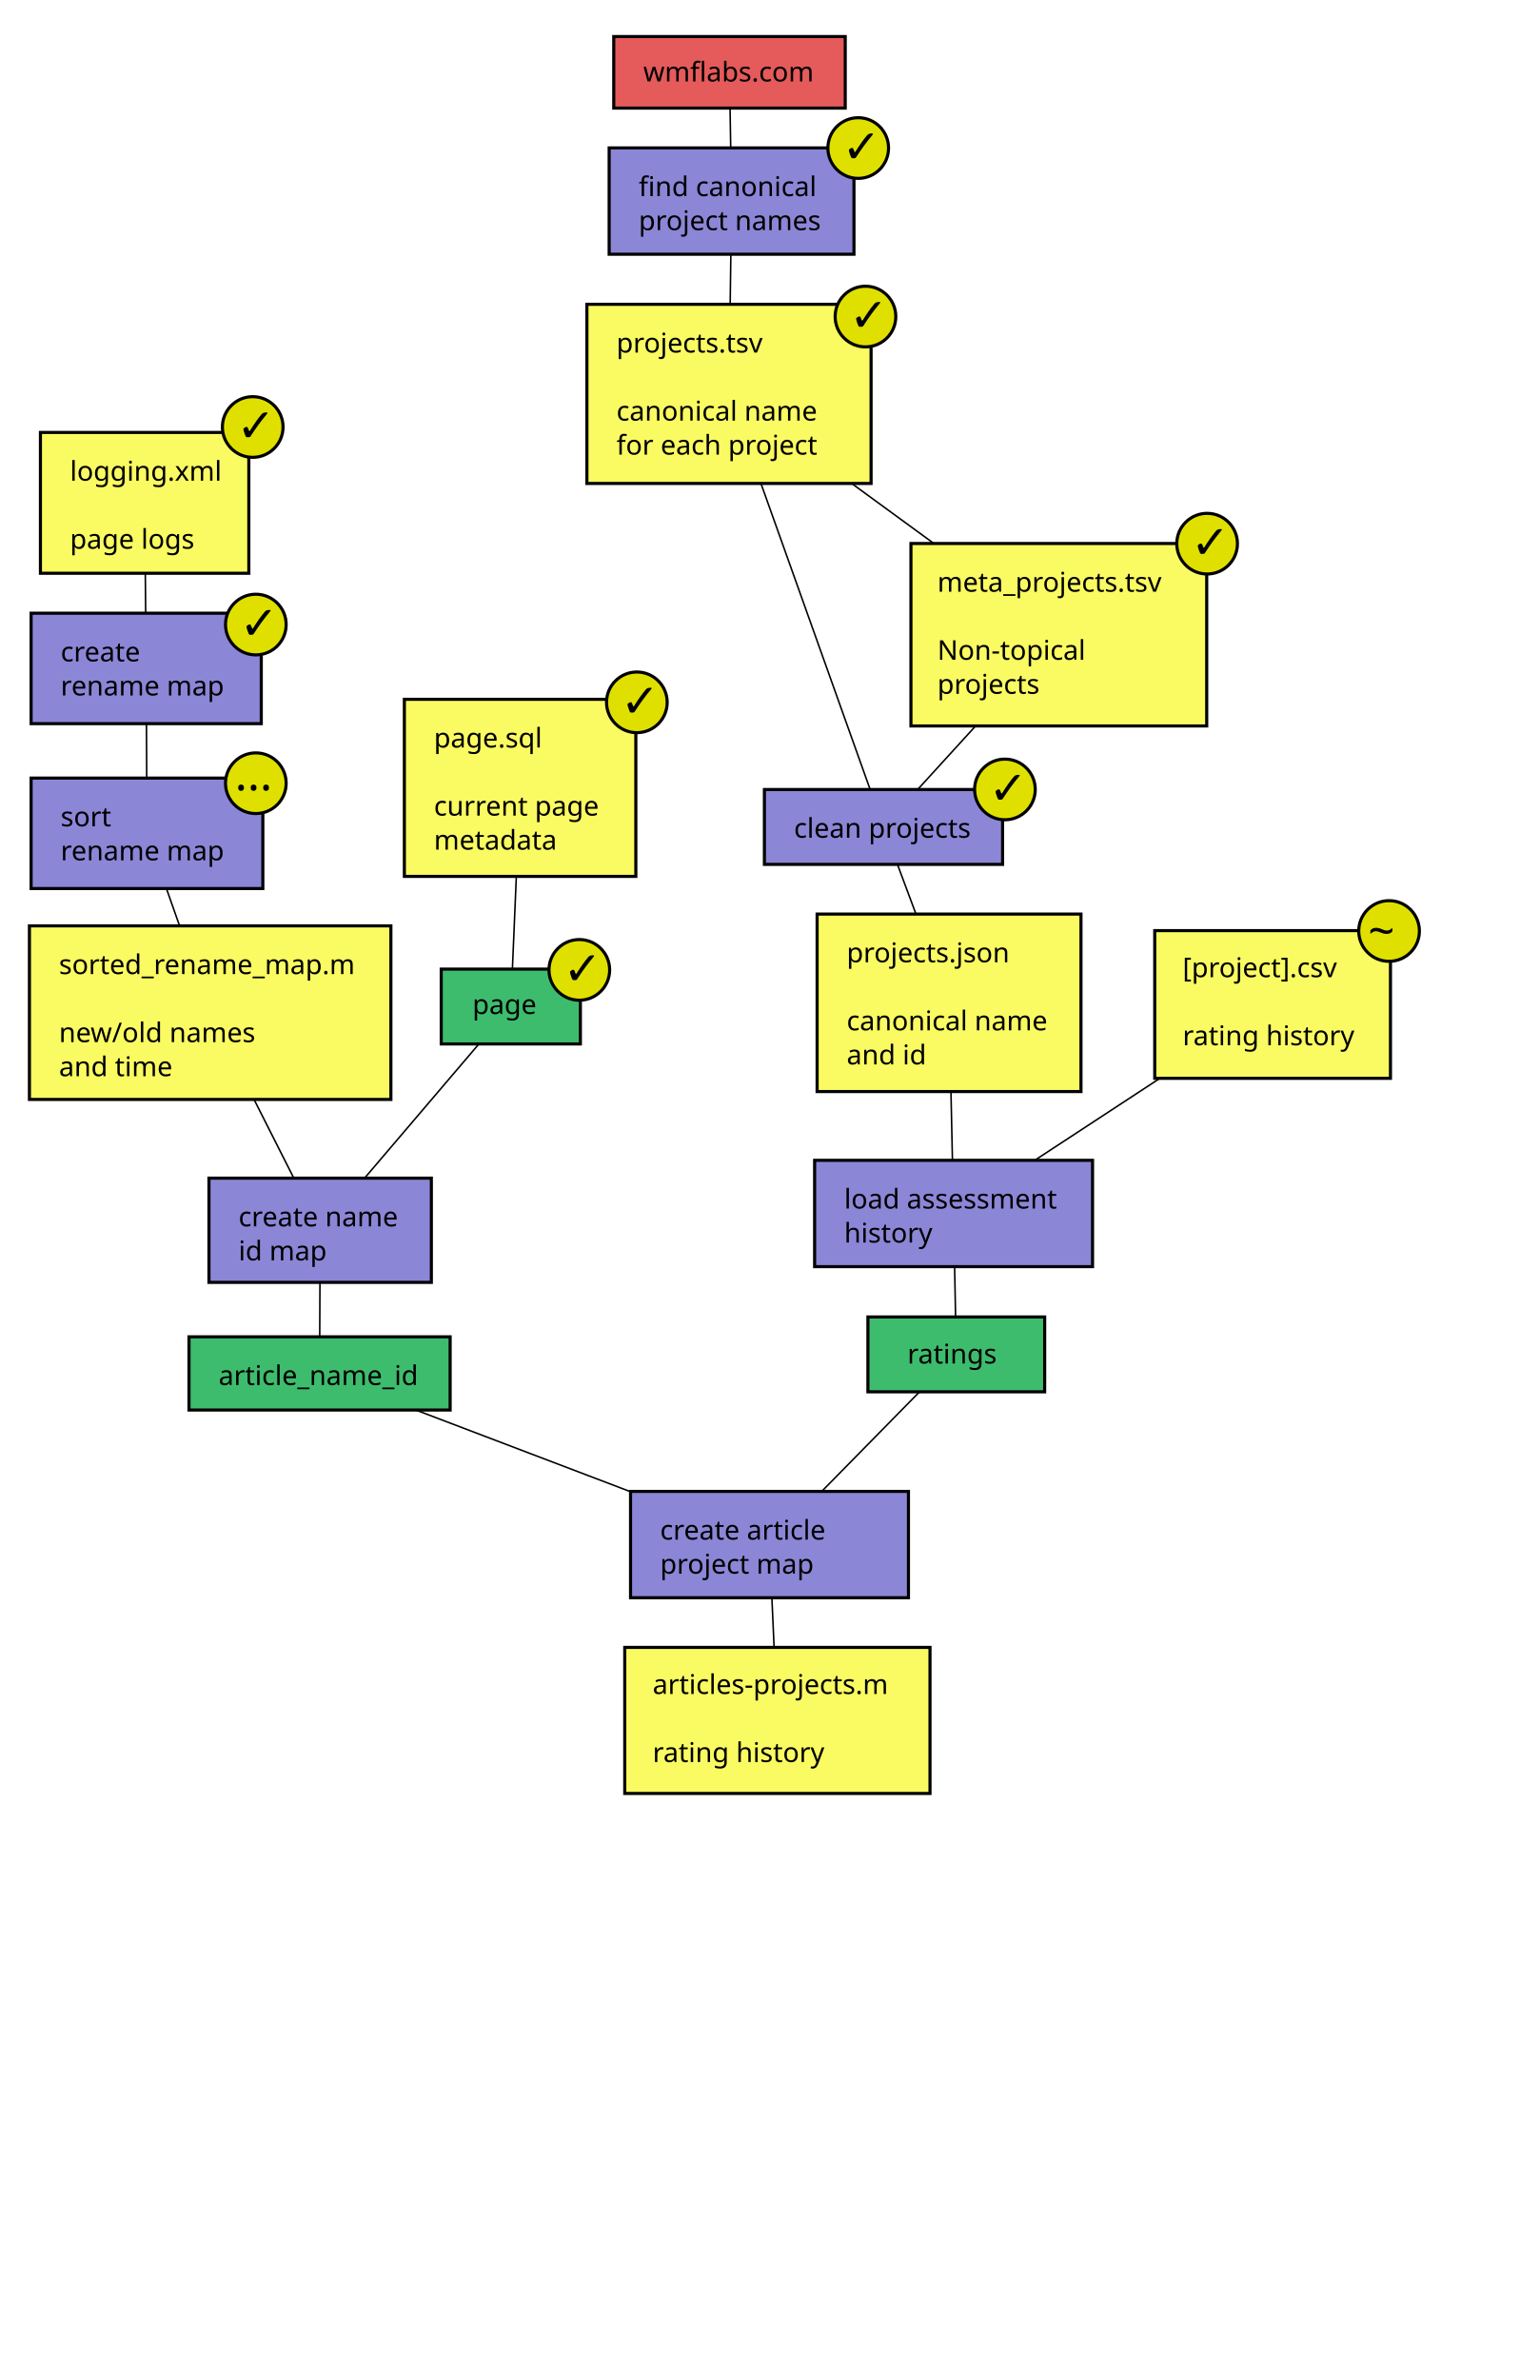
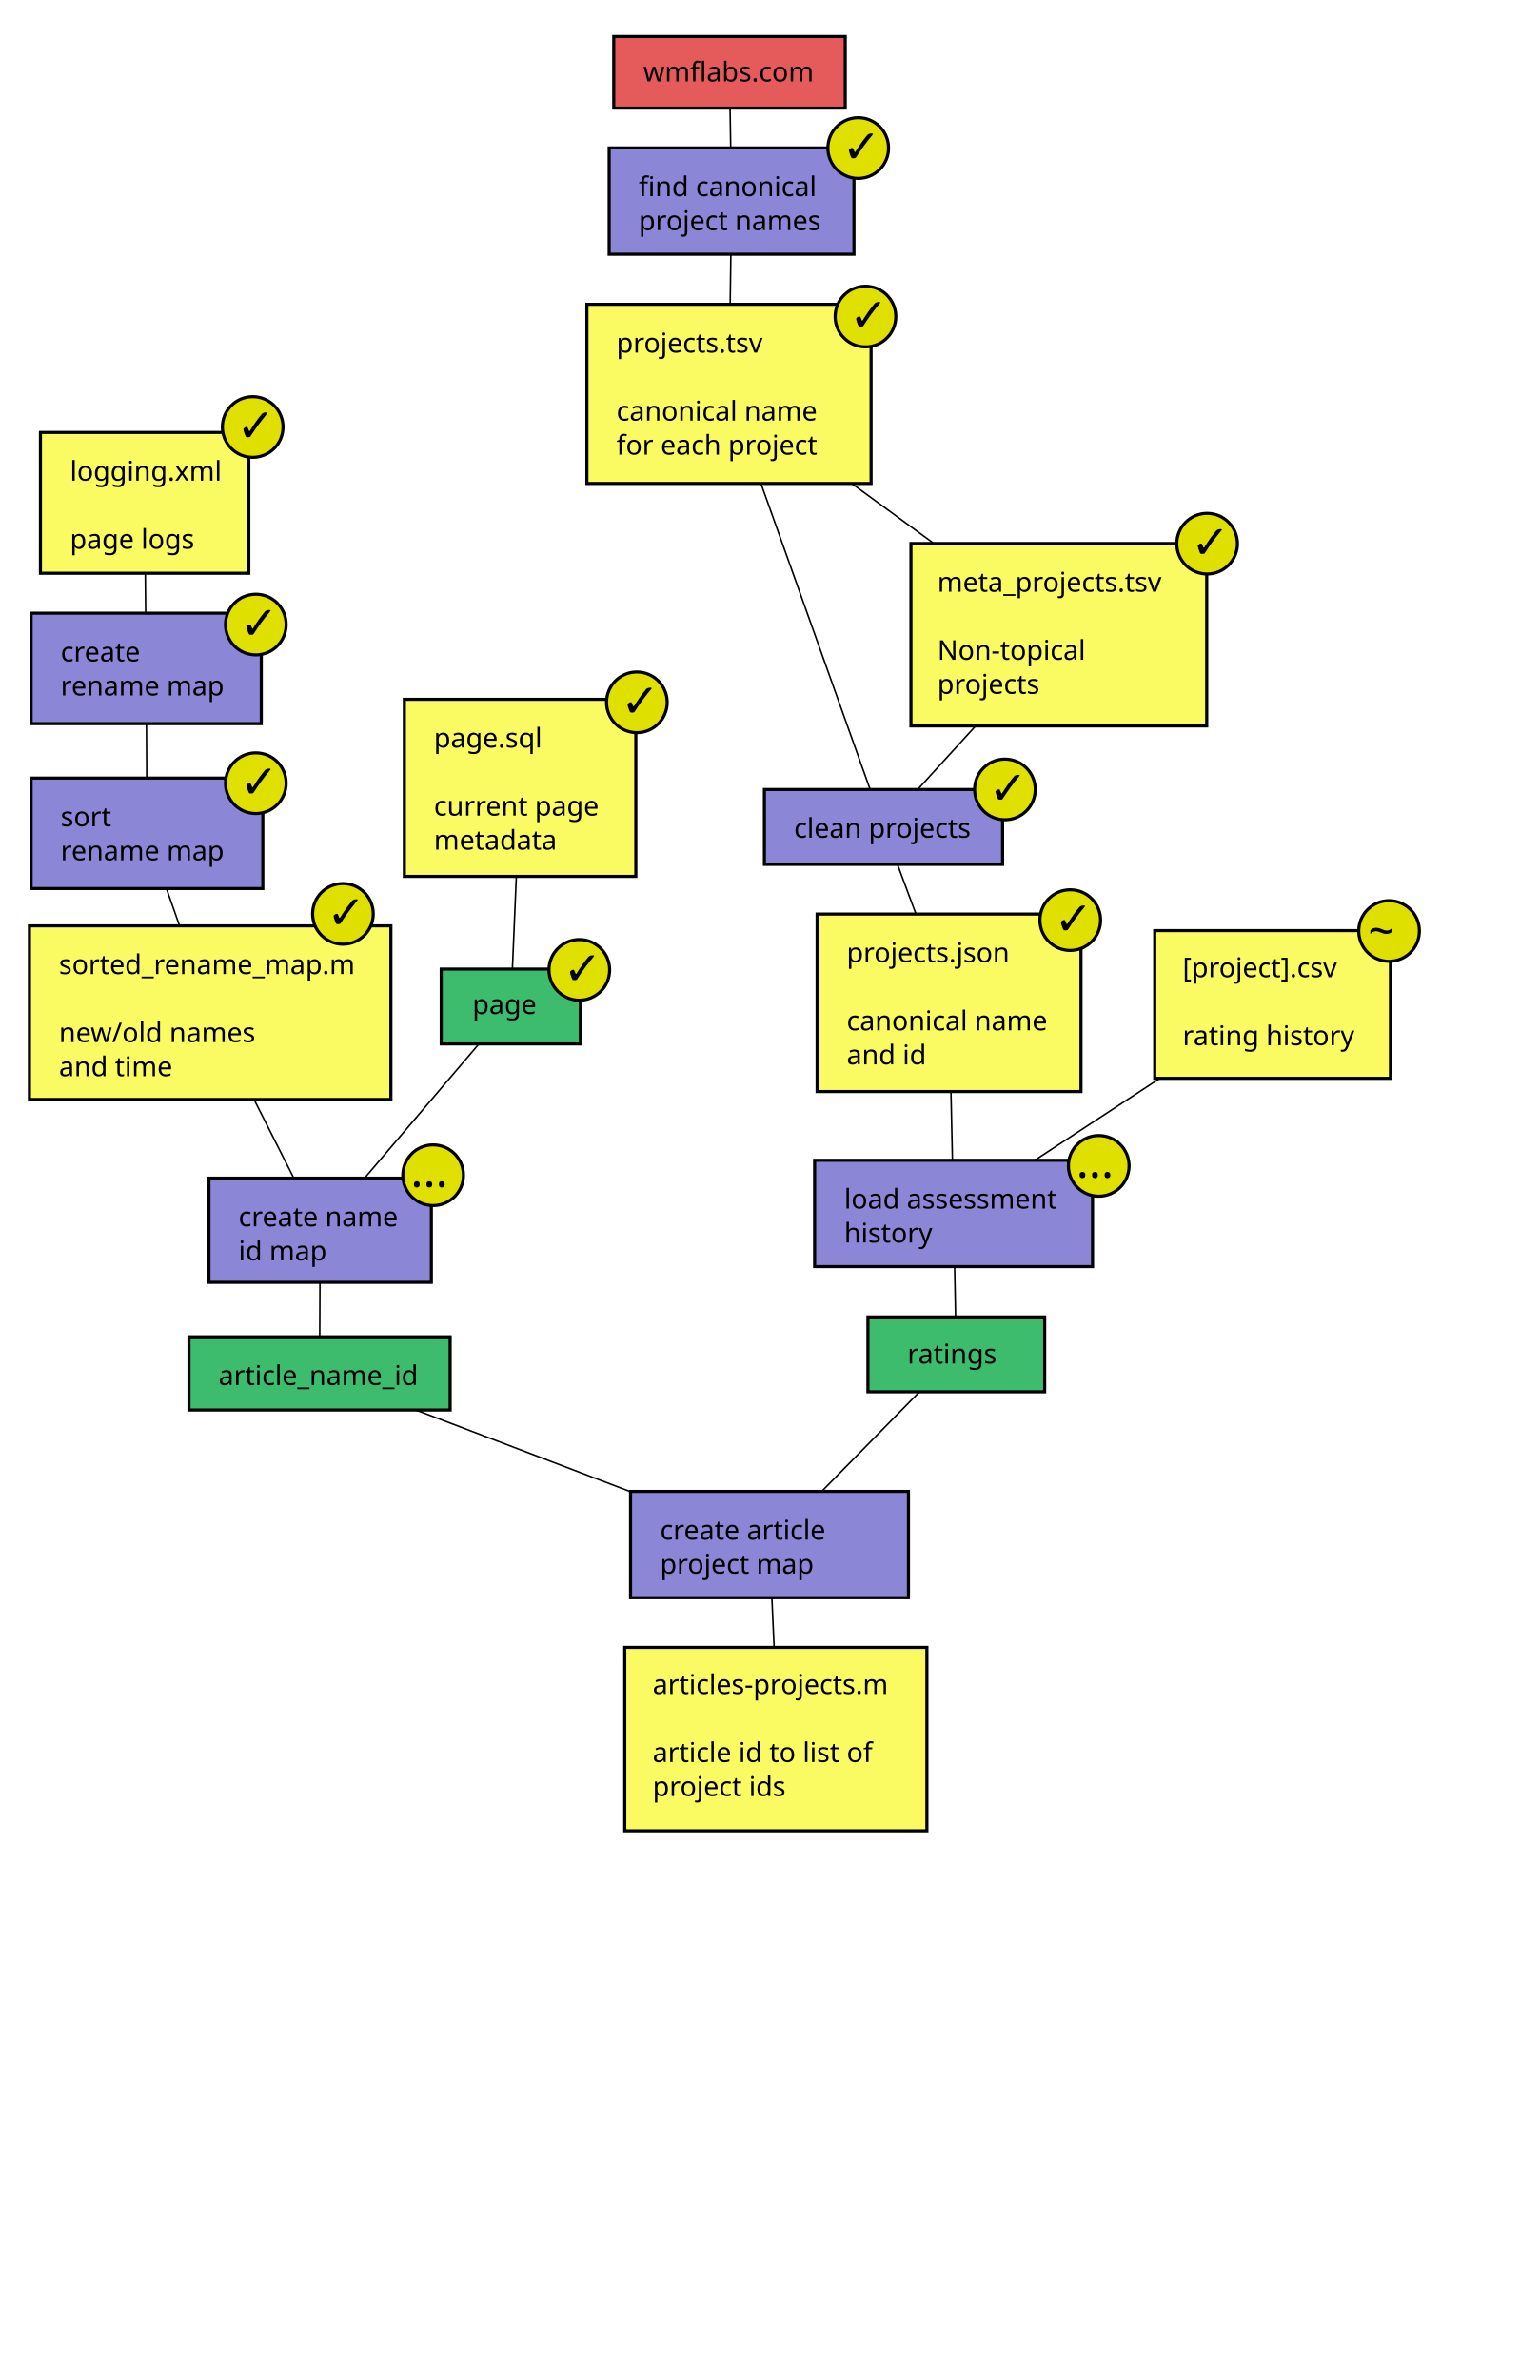
<svg xmlns="http://www.w3.org/2000/svg" width="11in" height="17in" viewBox="0 0 990 1530" id="svg2" version="1.1">
  <defs id="defs4" />
  <g id="layer1" transform="translate(0,477.6379)">
    <g id="g4787" transform="translate(4,-230)">
      <rect style="fill:#fafa62;fill-opacity:1;fill-rule:evenodd;stroke:#000000;stroke-width:2;stroke-linecap:butt;stroke-linejoin:miter;stroke-miterlimit:4;stroke-dasharray:none;stroke-opacity:1" id="rect4311" width="232.422" height="111.582" x="14.919" y="347.563" />
      <text xml:space="preserve" style="font-style:normal;font-weight:normal;font-size:40px;line-height:125%;font-family:sans-serif;letter-spacing:0px;word-spacing:0px;fill:#000000;fill-opacity:1;stroke:none;stroke-width:1px;stroke-linecap:butt;stroke-linejoin:miter;stroke-opacity:1" x="33.919" y="378.563" id="text4313">
        <tspan id="tspan4324" x="33.919" y="378.563" style="font-size:17.5px">sorted_rename_map.m</tspan>
        <tspan id="tspan4442" x="33.919" y="400.438" style="font-size:17.5px" />
        <tspan id="tspan4444" x="33.919" y="422.313" style="font-size:17.5px">new/old names</tspan>
        <tspan id="tspan4446" x="33.919" y="444.188" style="font-size:17.5px">and time</tspan>
      </text>
    </g>
    <g id="g4251" transform="translate(312.5093,104.5445)">
      <rect y="-74.638" x="179" height="48.128" width="153.155" id="rect4253" style="fill:#8c86d7;fill-opacity:1;fill-rule:evenodd;stroke:#000000;stroke-width:2;stroke-linecap:butt;stroke-linejoin:miter;stroke-miterlimit:4;stroke-dasharray:none;stroke-opacity:1" />
      <text id="text4255" y="-43.638" x="198" style="font-style:normal;font-weight:normal;font-size:40px;line-height:125%;font-family:sans-serif;letter-spacing:0px;word-spacing:0px;fill:#000000;fill-opacity:1;stroke:none;stroke-width:1px;stroke-linecap:butt;stroke-linejoin:miter;stroke-opacity:1" xml:space="preserve">
        <tspan style="font-size:17.5px" y="-43.638" x="198" id="tspan4257">clean projects</tspan>
      </text>
    </g>
    <g id="g4259" transform="translate(212.6869,-307.9149)">
      <rect style="fill:#8c86d7;fill-opacity:1;fill-rule:evenodd;stroke:#000000;stroke-width:2;stroke-linecap:butt;stroke-linejoin:miter;stroke-miterlimit:4;stroke-dasharray:none;stroke-opacity:1" id="rect4261" width="157.412" height="68.348" x="179" y="-74.638" />
      <text xml:space="preserve" style="font-style:normal;font-weight:normal;font-size:40px;line-height:125%;font-family:sans-serif;letter-spacing:0px;word-spacing:0px;fill:#000000;fill-opacity:1;stroke:none;stroke-width:1px;stroke-linecap:butt;stroke-linejoin:miter;stroke-opacity:1" x="198" y="-43.638" id="text4263">
        <tspan id="tspan4265" x="198" y="-43.638" style="font-size:17.5px">find canonical</tspan>
        <tspan x="198" y="-21.763" style="font-size:17.5px" id="tspan4470">project names</tspan>
      </text>
    </g>
    <g id="g4806" transform="translate(4,-230)">
      <rect y="611.745" x="117.52" height="47.06" width="167.921" id="rect4269" style="fill:#3ebc6d;fill-opacity:1;fill-rule:evenodd;stroke:#000000;stroke-width:2;stroke-linecap:butt;stroke-linejoin:miter;stroke-miterlimit:4;stroke-dasharray:none;stroke-opacity:1" />
      <text id="text4271" y="642.745" x="136.52" style="font-style:normal;font-weight:normal;font-size:40px;line-height:125%;font-family:sans-serif;letter-spacing:0px;word-spacing:0px;fill:#000000;fill-opacity:1;stroke:none;stroke-width:1px;stroke-linecap:butt;stroke-linejoin:miter;stroke-opacity:1" xml:space="preserve">
        <tspan style="font-size:17.5px" y="642.745" x="136.52" id="tspan4273">article_name_id</tspan>
      </text>
    </g>
    <g id="g4800" transform="translate(4,-230)">
      <rect style="fill:#8c86d7;fill-opacity:1;fill-rule:evenodd;stroke:#000000;stroke-width:2;stroke-linecap:butt;stroke-linejoin:miter;stroke-miterlimit:4;stroke-dasharray:none;stroke-opacity:1" id="rect4277" width="143" height="67" x="130.36" y="509.745" />
      <text xml:space="preserve" style="font-style:normal;font-weight:normal;font-size:40px;line-height:125%;font-family:sans-serif;letter-spacing:0px;word-spacing:0px;fill:#000000;fill-opacity:1;stroke:none;stroke-width:1px;stroke-linecap:butt;stroke-linejoin:miter;stroke-opacity:1" x="149.36" y="540.745" id="text4279">
        <tspan id="tspan4281" x="149.36" y="540.745" style="font-size:17.5px">create name</tspan>
        <tspan id="tspan4329" x="149.36" y="562.62" style="font-size:17.5px">id map</tspan>
      </text>
    </g>
    <g id="g4773" transform="translate(4,-230)">
      <rect y="252.563" x="16" height="71" width="149" id="rect4285" style="fill:#8c86d7;fill-opacity:1;fill-rule:evenodd;stroke:#000000;stroke-width:2;stroke-linecap:butt;stroke-linejoin:miter;stroke-miterlimit:4;stroke-dasharray:none;stroke-opacity:1" />
      <text id="text4287" y="283.563" x="35" style="font-style:normal;font-weight:normal;font-size:40px;line-height:125%;font-family:sans-serif;letter-spacing:0px;word-spacing:0px;fill:#000000;fill-opacity:1;stroke:none;stroke-width:1px;stroke-linecap:butt;stroke-linejoin:miter;stroke-opacity:1" xml:space="preserve">
        <tspan style="font-size:17.5px" y="283.563" x="35" id="tspan4289">sort</tspan>
        <tspan id="tspan4307" style="font-size:17.5px" y="305.438" x="35">rename map</tspan>
      </text>
    </g>
    <g id="g4767" transform="translate(4,-230)">
      <rect style="fill:#8c86d7;fill-opacity:1;fill-rule:evenodd;stroke:#000000;stroke-width:2;stroke-linecap:butt;stroke-linejoin:miter;stroke-miterlimit:4;stroke-dasharray:none;stroke-opacity:1" id="rect4293" width="148" height="71" x="16" y="146.563" />
      <text xml:space="preserve" style="font-style:normal;font-weight:normal;font-size:40px;line-height:125%;font-family:sans-serif;letter-spacing:0px;word-spacing:0px;fill:#000000;fill-opacity:1;stroke:none;stroke-width:1px;stroke-linecap:butt;stroke-linejoin:miter;stroke-opacity:1" x="35" y="177.563" id="text4295">
        <tspan id="tspan4434" x="35" y="177.563" style="font-size:17.5px">create</tspan>
        <tspan id="tspan4438" x="35" y="199.438" style="font-size:17.5px">rename map</tspan>
      </text>
    </g>
    <g id="g4831" transform="translate(-121.3333,-230)">
      <rect style="fill:#fafa62;fill-opacity:1;fill-rule:evenodd;stroke:#000000;stroke-width:2;stroke-linecap:butt;stroke-linejoin:miter;stroke-miterlimit:4;stroke-dasharray:none;stroke-opacity:1" id="rect4193" width="151.578" height="94.952" x="863.826" y="350.617" />
      <text xml:space="preserve" style="font-style:normal;font-weight:normal;font-size:40px;line-height:125%;font-family:sans-serif;letter-spacing:0px;word-spacing:0px;fill:#000000;fill-opacity:1;stroke:none;stroke-width:1px;stroke-linecap:butt;stroke-linejoin:miter;stroke-opacity:1" x="881.762" y="380.553" id="text4195">
        <tspan id="tspan4197" x="881.762" y="380.553" style="font-size:17.5px">[project].csv</tspan>
        <tspan id="tspan4484" x="881.762" y="402.428" style="font-size:17.5px" />
        <tspan id="tspan4486" x="881.762" y="424.303" style="font-size:17.5px">rating history</tspan>
      </text>
    </g>
    <g id="g4779" transform="translate(4,-230)">
      <rect style="fill:#fafa62;fill-opacity:1;fill-rule:evenodd;stroke:#000000;stroke-width:2;stroke-linecap:butt;stroke-linejoin:miter;stroke-miterlimit:4;stroke-dasharray:none;stroke-opacity:1" id="rect4209" width="148.841" height="113.843" x="256.002" y="201.917" />
      <text xml:space="preserve" style="font-style:normal;font-weight:normal;font-size:40px;line-height:125%;font-family:sans-serif;letter-spacing:0px;word-spacing:0px;fill:#000000;fill-opacity:1;stroke:none;stroke-width:1px;stroke-linecap:butt;stroke-linejoin:miter;stroke-opacity:1" x="275.002" y="232.917" id="text4211">
        <tspan id="tspan4213" x="275.002" y="232.917" style="font-size:17.5px">page.sql</tspan>
        <tspan id="tspan4448" x="275.002" y="254.792" style="font-size:17.5px" />
        <tspan id="tspan4450" x="275.002" y="276.667" style="font-size:17.5px">current page</tspan>
        <tspan id="tspan4452" x="275.002" y="298.542" style="font-size:17.5px">metadata</tspan>
      </text>
    </g>
    <rect style="fill:#fafa62;fill-opacity:1;fill-rule:evenodd;stroke:#000000;stroke-width:2;stroke-linecap:butt;stroke-linejoin:miter;stroke-miterlimit:4;stroke-dasharray:none;stroke-opacity:1" id="rect4217" width="134" height="90.522" x="26" y="-199.638" />
    <text xml:space="preserve" style="font-style:normal;font-weight:normal;font-size:40px;line-height:125%;font-family:sans-serif;letter-spacing:0px;word-spacing:0px;fill:#000000;fill-opacity:1;stroke:none;stroke-width:1px;stroke-linecap:butt;stroke-linejoin:miter;stroke-opacity:1" x="45" y="-168.638" id="text4219">
      <tspan id="tspan4221" x="45" y="-168.638" style="font-size:17.5px">logging.xml</tspan>
      <tspan x="45" y="-146.763" style="font-size:17.5px" id="tspan4428" />
      <tspan x="45" y="-124.888" style="font-size:17.5px" id="tspan4430">page logs</tspan>
    </text>
    <g id="g4846" transform="translate(-62.66667,-227.3333)">
      <rect style="fill:#e55a5a;fill-opacity:1;fill-rule:evenodd;stroke:#000000;stroke-width:2;stroke-linecap:butt;stroke-linejoin:miter;stroke-miterlimit:4;stroke-dasharray:none;stroke-opacity:1" id="rect4396" width="148.841" height="46" x="457.306" y="-226.807" />
      <text xml:space="preserve" style="font-style:normal;font-weight:normal;font-size:40px;line-height:125%;font-family:sans-serif;letter-spacing:0px;word-spacing:0px;fill:#000000;fill-opacity:1;stroke:none;stroke-width:1px;stroke-linecap:butt;stroke-linejoin:miter;stroke-opacity:1" x="476.31" y="-197.936" id="text4398">
        <tspan id="tspan4400" x="476.31" y="-197.936" style="font-size:17.5px">wmflabs.com</tspan>
      </text>
    </g>
    <g id="g4838" transform="translate(-62.66667,-227.3333)">
      <rect style="fill:#fafa62;fill-opacity:1;fill-rule:evenodd;stroke:#000000;stroke-width:2;stroke-linecap:butt;stroke-linejoin:miter;stroke-miterlimit:4;stroke-dasharray:none;stroke-opacity:1" id="rect4416" width="182.737" height="115.168" x="440.033" y="-54.679" />
      <text xml:space="preserve" style="font-style:normal;font-weight:normal;font-size:40px;line-height:125%;font-family:sans-serif;letter-spacing:0px;word-spacing:0px;fill:#000000;fill-opacity:1;stroke:none;stroke-width:1px;stroke-linecap:butt;stroke-linejoin:miter;stroke-opacity:1" x="459.033" y="-23.679" id="text4418">
        <tspan id="tspan4420" x="459.033" y="-23.679" style="font-size:17.5px">projects.tsv</tspan>
        <tspan id="tspan4472" x="459.033" y="-1.804" style="font-size:17.5px" />
        <tspan id="tspan4474" x="459.033" y="20.071" style="font-size:17.5px">canonical name</tspan>
        <tspan id="tspan4476" x="459.033" y="41.946" style="font-size:17.5px">for each project</tspan>
      </text>
    </g>
    <g id="g4889">
      <rect y="-128.249" x="585.731" height="117.296" width="190.186" id="rect4422" style="fill:#fafa62;fill-opacity:1;fill-rule:evenodd;stroke:#000000;stroke-width:2;stroke-linecap:butt;stroke-linejoin:miter;stroke-miterlimit:4;stroke-dasharray:none;stroke-opacity:1" />
      <text id="text4424" y="-97.249" x="602.731" style="font-style:normal;font-weight:normal;font-size:40px;line-height:125%;font-family:sans-serif;letter-spacing:0px;word-spacing:0px;fill:#000000;fill-opacity:1;stroke:none;stroke-width:1px;stroke-linecap:butt;stroke-linejoin:miter;stroke-opacity:1" xml:space="preserve">
        <tspan style="font-size:17.5px" y="-97.249" x="602.731" id="tspan4426">meta_projects.tsv</tspan>
        <tspan id="tspan4478" style="font-size:17.5px" y="-75.374" x="602.731" />
        <tspan id="tspan4480" style="font-size:17.5px" y="-53.499" x="602.731">Non-topical</tspan>
        <tspan id="tspan4482" style="font-size:17.5px" y="-31.624" x="602.731">projects</tspan>
      </text>
    </g>
    <g id="g4795" transform="translate(4,-230)">
      <rect style="fill:#3ebc6d;fill-opacity:1;fill-rule:evenodd;stroke:#000000;stroke-width:2;stroke-linecap:butt;stroke-linejoin:miter;stroke-miterlimit:4;stroke-dasharray:none;stroke-opacity:1" id="rect4454" width="89.478" height="48.12" x="279.706" y="375.356" />
      <text xml:space="preserve" style="font-style:normal;font-weight:normal;font-size:40px;line-height:125%;font-family:sans-serif;letter-spacing:0px;word-spacing:0px;fill:#000000;fill-opacity:1;stroke:none;stroke-width:1px;stroke-linecap:butt;stroke-linejoin:miter;stroke-opacity:1" x="299.766" y="404.236" id="text4456">
        <tspan id="tspan4458" x="299.766" y="404.236" style="font-size:17.5px">page</tspan>
      </text>
    </g>
    <g id="g4823" transform="translate(-121.3333,-230)">
      <rect y="339.975" x="646.733" height="114.108" width="169.669" id="rect4512" style="fill:#fafa62;fill-opacity:1;fill-rule:evenodd;stroke:#000000;stroke-width:2;stroke-linecap:butt;stroke-linejoin:miter;stroke-miterlimit:4;stroke-dasharray:none;stroke-opacity:1" />
      <text id="text4514" y="370.975" x="665.733" style="font-style:normal;font-weight:normal;font-size:40px;line-height:125%;font-family:sans-serif;letter-spacing:0px;word-spacing:0px;fill:#000000;fill-opacity:1;stroke:none;stroke-width:1px;stroke-linecap:butt;stroke-linejoin:miter;stroke-opacity:1" xml:space="preserve">
        <tspan style="font-size:17.5px" y="370.975" x="665.733" id="tspan4520">projects.json</tspan>
        <tspan id="tspan4527" style="font-size:17.5px" y="392.85" x="665.733" />
        <tspan id="tspan4529" style="font-size:17.5px" y="414.725" x="665.733">canonical name</tspan>
        <tspan id="tspan4531" style="font-size:17.5px" y="436.6" x="665.733">and id</tspan>
      </text>
    </g>
    <g transform="translate(344.8033,342.9213)" id="g4533">
      <rect style="fill:#8c86d7;fill-opacity:1;fill-rule:evenodd;stroke:#000000;stroke-width:2;stroke-linecap:butt;stroke-linejoin:miter;stroke-miterlimit:4;stroke-dasharray:none;stroke-opacity:1" id="rect4535" width="178.696" height="68.348" x="179" y="-74.638" />
      <text xml:space="preserve" style="font-style:normal;font-weight:normal;font-size:40px;line-height:125%;font-family:sans-serif;letter-spacing:0px;word-spacing:0px;fill:#000000;fill-opacity:1;stroke:none;stroke-width:1px;stroke-linecap:butt;stroke-linejoin:miter;stroke-opacity:1" x="198" y="-43.638" id="text4537">
        <tspan id="tspan4539" x="198" y="-43.638" style="font-size:17.5px">load assessment</tspan>
        <tspan x="198" y="-21.763" style="font-size:17.5px" id="tspan4541">history</tspan>
      </text>
    </g>
    <g id="g4818" transform="translate(-121.3333,-230)">
      <rect style="fill:#3ebc6d;fill-opacity:1;fill-rule:evenodd;stroke:#000000;stroke-width:2;stroke-linecap:butt;stroke-linejoin:miter;stroke-miterlimit:4;stroke-dasharray:none;stroke-opacity:1" id="rect4543" width="113.648" height="48.124" x="679.408" y="598.975" />
      <text xml:space="preserve" style="font-style:normal;font-weight:normal;font-size:40px;line-height:125%;font-family:sans-serif;letter-spacing:0px;word-spacing:0px;fill:#000000;fill-opacity:1;stroke:none;stroke-width:1px;stroke-linecap:butt;stroke-linejoin:miter;stroke-opacity:1" x="704.793" y="628.911" id="text4545">
        <tspan id="tspan4547" x="704.793" y="628.911" style="font-size:17.5px">ratings</tspan>
      </text>
    </g>
    <g id="g4568" transform="translate(226.4389,555.7577)">
      <rect y="-74.638" x="179" height="68.348" width="178.696" id="rect4570" style="fill:#8c86d7;fill-opacity:1;fill-rule:evenodd;stroke:#000000;stroke-width:2;stroke-linecap:butt;stroke-linejoin:miter;stroke-miterlimit:4;stroke-dasharray:none;stroke-opacity:1" />
      <text id="text4572" y="-43.638" x="198" style="font-style:normal;font-weight:normal;font-size:40px;line-height:125%;font-family:sans-serif;letter-spacing:0px;word-spacing:0px;fill:#000000;fill-opacity:1;stroke:none;stroke-width:1px;stroke-linecap:butt;stroke-linejoin:miter;stroke-opacity:1" xml:space="preserve">
        <tspan style="font-size:17.5px" y="-43.638" x="198" id="tspan4580">create article</tspan>
        <tspan style="font-size:17.5px" y="-21.763" x="198" id="tspan4584">project map</tspan>
      </text>
    </g>
    <g id="g4811" transform="translate(4,-230)">
-       <rect y="811.408" x="397.714" height="93.888" width="196.273" id="rect4586" style="fill:#fafa62;fill-opacity:1;fill-rule:evenodd;stroke:#000000;stroke-width:2;stroke-linecap:butt;stroke-linejoin:miter;stroke-miterlimit:4;stroke-dasharray:none;stroke-opacity:1" />
+       <rect y="811.408" x="397.714" height="117.888" width="194.273" id="rect4586" style="fill:#fafa62;fill-opacity:1;fill-rule:evenodd;stroke:#000000;stroke-width:2;stroke-linecap:butt;stroke-linejoin:miter;stroke-miterlimit:4;stroke-dasharray:none;stroke-opacity:1" />
      <text id="text4588" y="841.344" x="415.65" style="font-style:normal;font-weight:normal;font-size:40px;line-height:125%;font-family:sans-serif;letter-spacing:0px;word-spacing:0px;fill:#000000;fill-opacity:1;stroke:none;stroke-width:1px;stroke-linecap:butt;stroke-linejoin:miter;stroke-opacity:1" xml:space="preserve">
        <tspan style="font-size:17.5px" y="841.344" x="415.65" id="tspan4590">articles-projects.m</tspan>
        <tspan style="font-size:17.5px" y="863.219" x="415.65" id="tspan4592" />
-         <tspan style="font-size:17.5px" y="885.094" x="415.65" id="tspan4594">rating history</tspan>
+         <tspan style="font-size:17.5px" y="885.094" x="415.65" id="tspan4594">article id to list of</tspan>
+         <tspan style="font-size:17.5px" y="906.969" x="415.65" id="tspan4947">project ids</tspan>
      </text>
    </g>
    <g id="g4618" transform="translate(-120,-288)">
      <circle r="19.5" cy="84.862" cx="282.5" id="path4606" style="fill:#e0e000;fill-opacity:1;stroke:#000000;stroke-width:2;stroke-miterlimit:4;stroke-dasharray:none;stroke-opacity:1" />
      <text id="text4608" y="94.362" x="272" style="font-style:normal;font-weight:normal;font-size:40px;line-height:125%;font-family:sans-serif;letter-spacing:0px;word-spacing:0px;fill:#000000;fill-opacity:1;stroke:none;stroke-width:1px;stroke-linecap:butt;stroke-linejoin:miter;stroke-opacity:1" xml:space="preserve">
        <tspan style="font-size:30px" y="94.362" x="272" id="tspan4610">✓</tspan>
-       </text>
-     </g>
-     <g id="g4680" transform="translate(-122,57)">
-       <circle style="fill:#e0e000;fill-opacity:1;stroke:#000000;stroke-width:2;stroke-miterlimit:4;stroke-dasharray:none;stroke-opacity:1" id="circle4612" cx="286.5" cy="-31.138" r="19.5" />
-       <text xml:space="preserve" style="font-style:normal;font-weight:normal;font-size:40px;line-height:125%;font-family:sans-serif;letter-spacing:0px;word-spacing:0px;fill:#000000;fill-opacity:1;stroke:none;stroke-width:1px;stroke-linecap:butt;stroke-linejoin:miter;stroke-opacity:1" x="273" y="-26.638" id="text4614">
-         <tspan id="tspan4616" x="273" y="-26.638" style="font-size:30px">...</tspan>
      </text>
    </g>
    <g transform="translate(127,-111)" id="g4646">
      <circle style="fill:#e0e000;fill-opacity:1;stroke:#000000;stroke-width:2;stroke-miterlimit:4;stroke-dasharray:none;stroke-opacity:1" id="circle4648" cx="282.5" cy="84.862" r="19.5" />
      <text xml:space="preserve" style="font-style:normal;font-weight:normal;font-size:40px;line-height:125%;font-family:sans-serif;letter-spacing:0px;word-spacing:0px;fill:#000000;fill-opacity:1;stroke:none;stroke-width:1px;stroke-linecap:butt;stroke-linejoin:miter;stroke-opacity:1" x="272" y="94.362" id="text4650">
        <tspan id="tspan4652" x="272" y="94.362" style="font-size:30px">✓</tspan>
      </text>
    </g>
    <g id="g4654" transform="translate(269.3333,-467.3333)">
      <circle r="19.5" cy="84.862" cx="282.5" id="circle4656" style="fill:#e0e000;fill-opacity:1;stroke:#000000;stroke-width:2;stroke-miterlimit:4;stroke-dasharray:none;stroke-opacity:1" />
      <text id="text4658" y="94.362" x="272" style="font-style:normal;font-weight:normal;font-size:40px;line-height:125%;font-family:sans-serif;letter-spacing:0px;word-spacing:0px;fill:#000000;fill-opacity:1;stroke:none;stroke-width:1px;stroke-linecap:butt;stroke-linejoin:miter;stroke-opacity:1" xml:space="preserve">
        <tspan style="font-size:30px" y="94.362" x="272" id="tspan4660">✓</tspan>
      </text>
    </g>
    <g transform="translate(274,-359)" id="g4662">
      <circle style="fill:#e0e000;fill-opacity:1;stroke:#000000;stroke-width:2;stroke-miterlimit:4;stroke-dasharray:none;stroke-opacity:1" id="circle4664" cx="282.5" cy="84.862" r="19.5" />
      <text xml:space="preserve" style="font-style:normal;font-weight:normal;font-size:40px;line-height:125%;font-family:sans-serif;letter-spacing:0px;word-spacing:0px;fill:#000000;fill-opacity:1;stroke:none;stroke-width:1px;stroke-linecap:butt;stroke-linejoin:miter;stroke-opacity:1" x="272" y="94.362" id="text4666">
        <tspan id="tspan4668" x="272" y="94.362" style="font-size:30px">✓</tspan>
      </text>
    </g>
    <g id="g4670" transform="translate(493.6667,-213)">
      <circle r="19.5" cy="84.862" cx="282.5" id="circle4672" style="fill:#e0e000;fill-opacity:1;stroke:#000000;stroke-width:2;stroke-miterlimit:4;stroke-dasharray:none;stroke-opacity:1" />
      <text id="text4674" y="94.362" x="272" style="font-style:normal;font-weight:normal;font-size:40px;line-height:125%;font-family:sans-serif;letter-spacing:0px;word-spacing:0px;fill:#000000;fill-opacity:1;stroke:none;stroke-width:1px;stroke-linecap:butt;stroke-linejoin:miter;stroke-opacity:1" xml:space="preserve">
        <tspan style="font-size:30px" y="94.362" x="272" id="tspan4676">✓</tspan>
      </text>
    </g>
    <g id="g4685" transform="translate(90,61)">
      <circle r="19.5" cy="84.862" cx="282.5" id="circle4687" style="fill:#e0e000;fill-opacity:1;stroke:#000000;stroke-width:2;stroke-miterlimit:4;stroke-dasharray:none;stroke-opacity:1" />
      <text id="text4689" y="94.362" x="272" style="font-style:normal;font-weight:normal;font-size:40px;line-height:125%;font-family:sans-serif;letter-spacing:0px;word-spacing:0px;fill:#000000;fill-opacity:1;stroke:none;stroke-width:1px;stroke-linecap:butt;stroke-linejoin:miter;stroke-opacity:1" xml:space="preserve">
        <tspan style="font-size:30px" y="94.362" x="272" id="tspan4691">✓</tspan>
      </text>
    </g>
    <g id="g4712" transform="translate(-121.3333,-230)">
      <circle r="19.5" cy="350.862" cx="1014.5" id="circle4703" style="fill:#e0e000;fill-opacity:1;stroke:#000000;stroke-width:2;stroke-miterlimit:4;stroke-dasharray:none;stroke-opacity:1" />
      <text id="text4705" y="361.362" x="1001" style="font-style:normal;font-weight:normal;font-size:40px;line-height:125%;font-family:sans-serif;letter-spacing:0px;word-spacing:0px;fill:#000000;fill-opacity:1;stroke:none;stroke-width:1px;stroke-linecap:butt;stroke-linejoin:miter;stroke-opacity:1" xml:space="preserve">
        <tspan style="font-size:30px" y="361.362" x="1001" id="tspan4707">~</tspan>
      </text>
    </g>
    <g transform="translate(363.6667,-55)" id="g4737">
      <circle style="fill:#e0e000;fill-opacity:1;stroke:#000000;stroke-width:2;stroke-miterlimit:4;stroke-dasharray:none;stroke-opacity:1" id="circle4739" cx="282.5" cy="84.862" r="19.5" />
      <text xml:space="preserve" style="font-style:normal;font-weight:normal;font-size:40px;line-height:125%;font-family:sans-serif;letter-spacing:0px;word-spacing:0px;fill:#000000;fill-opacity:1;stroke:none;stroke-width:1px;stroke-linecap:butt;stroke-linejoin:miter;stroke-opacity:1" x="272" y="94.362" id="text4741">
        <tspan id="tspan4743" x="272" y="94.362" style="font-size:30px">✓</tspan>
      </text>
    </g>
    <g id="g4745" transform="translate(-118,-161)">
      <circle r="19.5" cy="84.862" cx="282.5" id="circle4747" style="fill:#e0e000;fill-opacity:1;stroke:#000000;stroke-width:2;stroke-miterlimit:4;stroke-dasharray:none;stroke-opacity:1" />
      <text id="text4749" y="94.362" x="272" style="font-style:normal;font-weight:normal;font-size:40px;line-height:125%;font-family:sans-serif;letter-spacing:0px;word-spacing:0px;fill:#000000;fill-opacity:1;stroke:none;stroke-width:1px;stroke-linecap:butt;stroke-linejoin:miter;stroke-opacity:1" xml:space="preserve">
        <tspan style="font-size:30px" y="94.362" x="272" id="tspan4751">✓</tspan>
      </text>
    </g>
    <path style="fill:none;fill-rule:evenodd;stroke:#000000;stroke-width:1px;stroke-linecap:butt;stroke-linejoin:miter;stroke-opacity:1" d="m 93.425,-109.116 0.241,25.679" id="path4851" />
    <path style="fill:none;fill-rule:evenodd;stroke:#000000;stroke-width:1px;stroke-linecap:butt;stroke-linejoin:miter;stroke-opacity:1" d="m 94.167,-12.437 0.165,35" id="path4853" />
    <path style="fill:none;fill-rule:evenodd;stroke:#000000;stroke-width:1px;stroke-linecap:butt;stroke-linejoin:miter;stroke-opacity:1" d="m 107.011,93.563 8.458,24" id="path4855" />
    <path style="fill:none;fill-rule:evenodd;stroke:#000000;stroke-width:1px;stroke-linecap:butt;stroke-linejoin:miter;stroke-opacity:1" d="m 163.339,229.145 25.584,50.6" id="path4857" />
    <path style="fill:none;fill-rule:evenodd;stroke:#000000;stroke-width:1px;stroke-linecap:butt;stroke-linejoin:miter;stroke-opacity:1" d="m 205.722,346.745 -0.144,35" id="path4859" />
    <path style="fill:none;fill-rule:evenodd;stroke:#000000;stroke-width:1px;stroke-linecap:butt;stroke-linejoin:miter;stroke-opacity:1" d="m 267.355,428.805 138.084,52.511" id="path4861" />
    <path style="fill:none;fill-rule:evenodd;stroke:#000000;stroke-width:1px;stroke-linecap:butt;stroke-linejoin:miter;stroke-opacity:1" d="m 332.002,85.76 -2.534,59.596" id="path4863" />
    <path style="fill:none;fill-rule:evenodd;stroke:#000000;stroke-width:1px;stroke-linecap:butt;stroke-linejoin:miter;stroke-opacity:1" d="m 307.939,193.476 -73.527,86.269" id="path4865" />
    <path style="fill:none;fill-rule:evenodd;stroke:#000000;stroke-width:1px;stroke-linecap:butt;stroke-linejoin:miter;stroke-opacity:1" d="m 469.43,-408.141 0.412,25.588" id="path4867" />
    <path style="fill:none;fill-rule:evenodd;stroke:#000000;stroke-width:1px;stroke-linecap:butt;stroke-linejoin:miter;stroke-opacity:1" d="m 469.936,-314.205 -0.431,32.192" id="path4869" />
    <path style="fill:none;fill-rule:evenodd;stroke:#000000;stroke-width:1px;stroke-linecap:butt;stroke-linejoin:miter;stroke-opacity:1" d="m 547.615,-166.845 52.87,38.596" id="path4871" />
    <path style="fill:none;fill-rule:evenodd;stroke:#000000;stroke-width:1px;stroke-linecap:butt;stroke-linejoin:miter;stroke-opacity:1" d="m 627.318,-10.952 -37.277,40.859" id="path4873" />
    <path style="fill:none;fill-rule:evenodd;stroke:#000000;stroke-width:1px;stroke-linecap:butt;stroke-linejoin:miter;stroke-opacity:1" d="m 577.058,78.035 11.907,31.94" id="path4875" />
    <path style="fill:none;fill-rule:evenodd;stroke:#000000;stroke-width:1px;stroke-linecap:butt;stroke-linejoin:miter;stroke-opacity:1" d="m 611.463,224.083 0.952,44.201" id="path4877" />
    <path style="fill:none;fill-rule:evenodd;stroke:#000000;stroke-width:1px;stroke-linecap:butt;stroke-linejoin:miter;stroke-opacity:1" d="m 613.81,336.631 0.624,32.344" id="path4879" />
    <path style="fill:none;fill-rule:evenodd;stroke:#000000;stroke-width:1px;stroke-linecap:butt;stroke-linejoin:miter;stroke-opacity:1" d="M 591.259,417.099 528.361,481.12" id="path4881" />
    <path style="fill:none;fill-rule:evenodd;stroke:#000000;stroke-width:1px;stroke-linecap:butt;stroke-linejoin:miter;stroke-opacity:1" d="m 496.317,549.468 1.431,31.94" id="path4883" />
    <path style="fill:none;fill-rule:evenodd;stroke:#000000;stroke-width:1px;stroke-linecap:butt;stroke-linejoin:miter;stroke-opacity:1" d="m 745.801,215.569 -80.477,52.714" id="path4885" />
    <path style="fill:none;fill-rule:evenodd;stroke:#000000;stroke-width:1px;stroke-linecap:butt;stroke-linejoin:miter;stroke-opacity:1" d="M 489.285,-166.845 559.499,29.907" id="path4887" />
+     <g transform="translate(-118,-59)" id="g4897">
+       <circle style="fill:#e0e000;fill-opacity:1;stroke:#000000;stroke-width:2;stroke-miterlimit:4;stroke-dasharray:none;stroke-opacity:1" id="circle4899" cx="282.5" cy="84.862" r="19.5" />
+       <text xml:space="preserve" style="font-style:normal;font-weight:normal;font-size:40px;line-height:125%;font-family:sans-serif;letter-spacing:0px;word-spacing:0px;fill:#000000;fill-opacity:1;stroke:none;stroke-width:1px;stroke-linecap:butt;stroke-linejoin:miter;stroke-opacity:1" x="272" y="94.362" id="text4901">
+         <tspan id="tspan4903" x="272" y="94.362" style="font-size:30px">✓</tspan>
+       </text>
+     </g>
+     <g id="g4905" transform="translate(-62,25)">
+       <circle r="19.5" cy="84.862" cx="282.5" id="circle4907" style="fill:#e0e000;fill-opacity:1;stroke:#000000;stroke-width:2;stroke-miterlimit:4;stroke-dasharray:none;stroke-opacity:1" />
+       <text id="text4909" y="94.362" x="272" style="font-style:normal;font-weight:normal;font-size:40px;line-height:125%;font-family:sans-serif;letter-spacing:0px;word-spacing:0px;fill:#000000;fill-opacity:1;stroke:none;stroke-width:1px;stroke-linecap:butt;stroke-linejoin:miter;stroke-opacity:1" xml:space="preserve">
+         <tspan style="font-size:30px" y="94.362" x="272" id="tspan4911">✓</tspan>
+       </text>
+     </g>
+     <g id="g4913" transform="translate(405.6667,29)">
+       <circle r="19.5" cy="84.862" cx="282.5" id="circle4915" style="fill:#e0e000;fill-opacity:1;stroke:#000000;stroke-width:2;stroke-miterlimit:4;stroke-dasharray:none;stroke-opacity:1" />
+       <text id="text4917" y="94.362" x="272" style="font-style:normal;font-weight:normal;font-size:40px;line-height:125%;font-family:sans-serif;letter-spacing:0px;word-spacing:0px;fill:#000000;fill-opacity:1;stroke:none;stroke-width:1px;stroke-linecap:butt;stroke-linejoin:miter;stroke-opacity:1" xml:space="preserve">
+         <tspan style="font-size:30px" y="94.362" x="272" id="tspan4919">✓</tspan>
+       </text>
+     </g>
+     <g id="g4934">
+       <circle style="fill:#e0e000;fill-opacity:1;stroke:#000000;stroke-width:2;stroke-miterlimit:4;stroke-dasharray:none;stroke-opacity:1" id="circle4923" cx="278.5" cy="277.862" r="19.5" />
+       <text xml:space="preserve" style="font-style:normal;font-weight:normal;font-size:40px;line-height:125%;font-family:sans-serif;letter-spacing:0px;word-spacing:0px;fill:#000000;fill-opacity:1;stroke:none;stroke-width:1px;stroke-linecap:butt;stroke-linejoin:miter;stroke-opacity:1" x="264" y="285.362" id="text4925">
+         <tspan id="tspan4927" x="264" y="285.362" style="font-size:30px">...</tspan>
+       </text>
+     </g>
+     <g id="g4939" transform="translate(428,-6)">
+       <circle r="19.5" cy="277.862" cx="278.5" id="circle4941" style="fill:#e0e000;fill-opacity:1;stroke:#000000;stroke-width:2;stroke-miterlimit:4;stroke-dasharray:none;stroke-opacity:1" />
+       <text id="text4943" y="285.362" x="264" style="font-style:normal;font-weight:normal;font-size:40px;line-height:125%;font-family:sans-serif;letter-spacing:0px;word-spacing:0px;fill:#000000;fill-opacity:1;stroke:none;stroke-width:1px;stroke-linecap:butt;stroke-linejoin:miter;stroke-opacity:1" xml:space="preserve">
+         <tspan style="font-size:30px" y="285.362" x="264" id="tspan4945">...</tspan>
+       </text>
+     </g>
  </g>
</svg>
